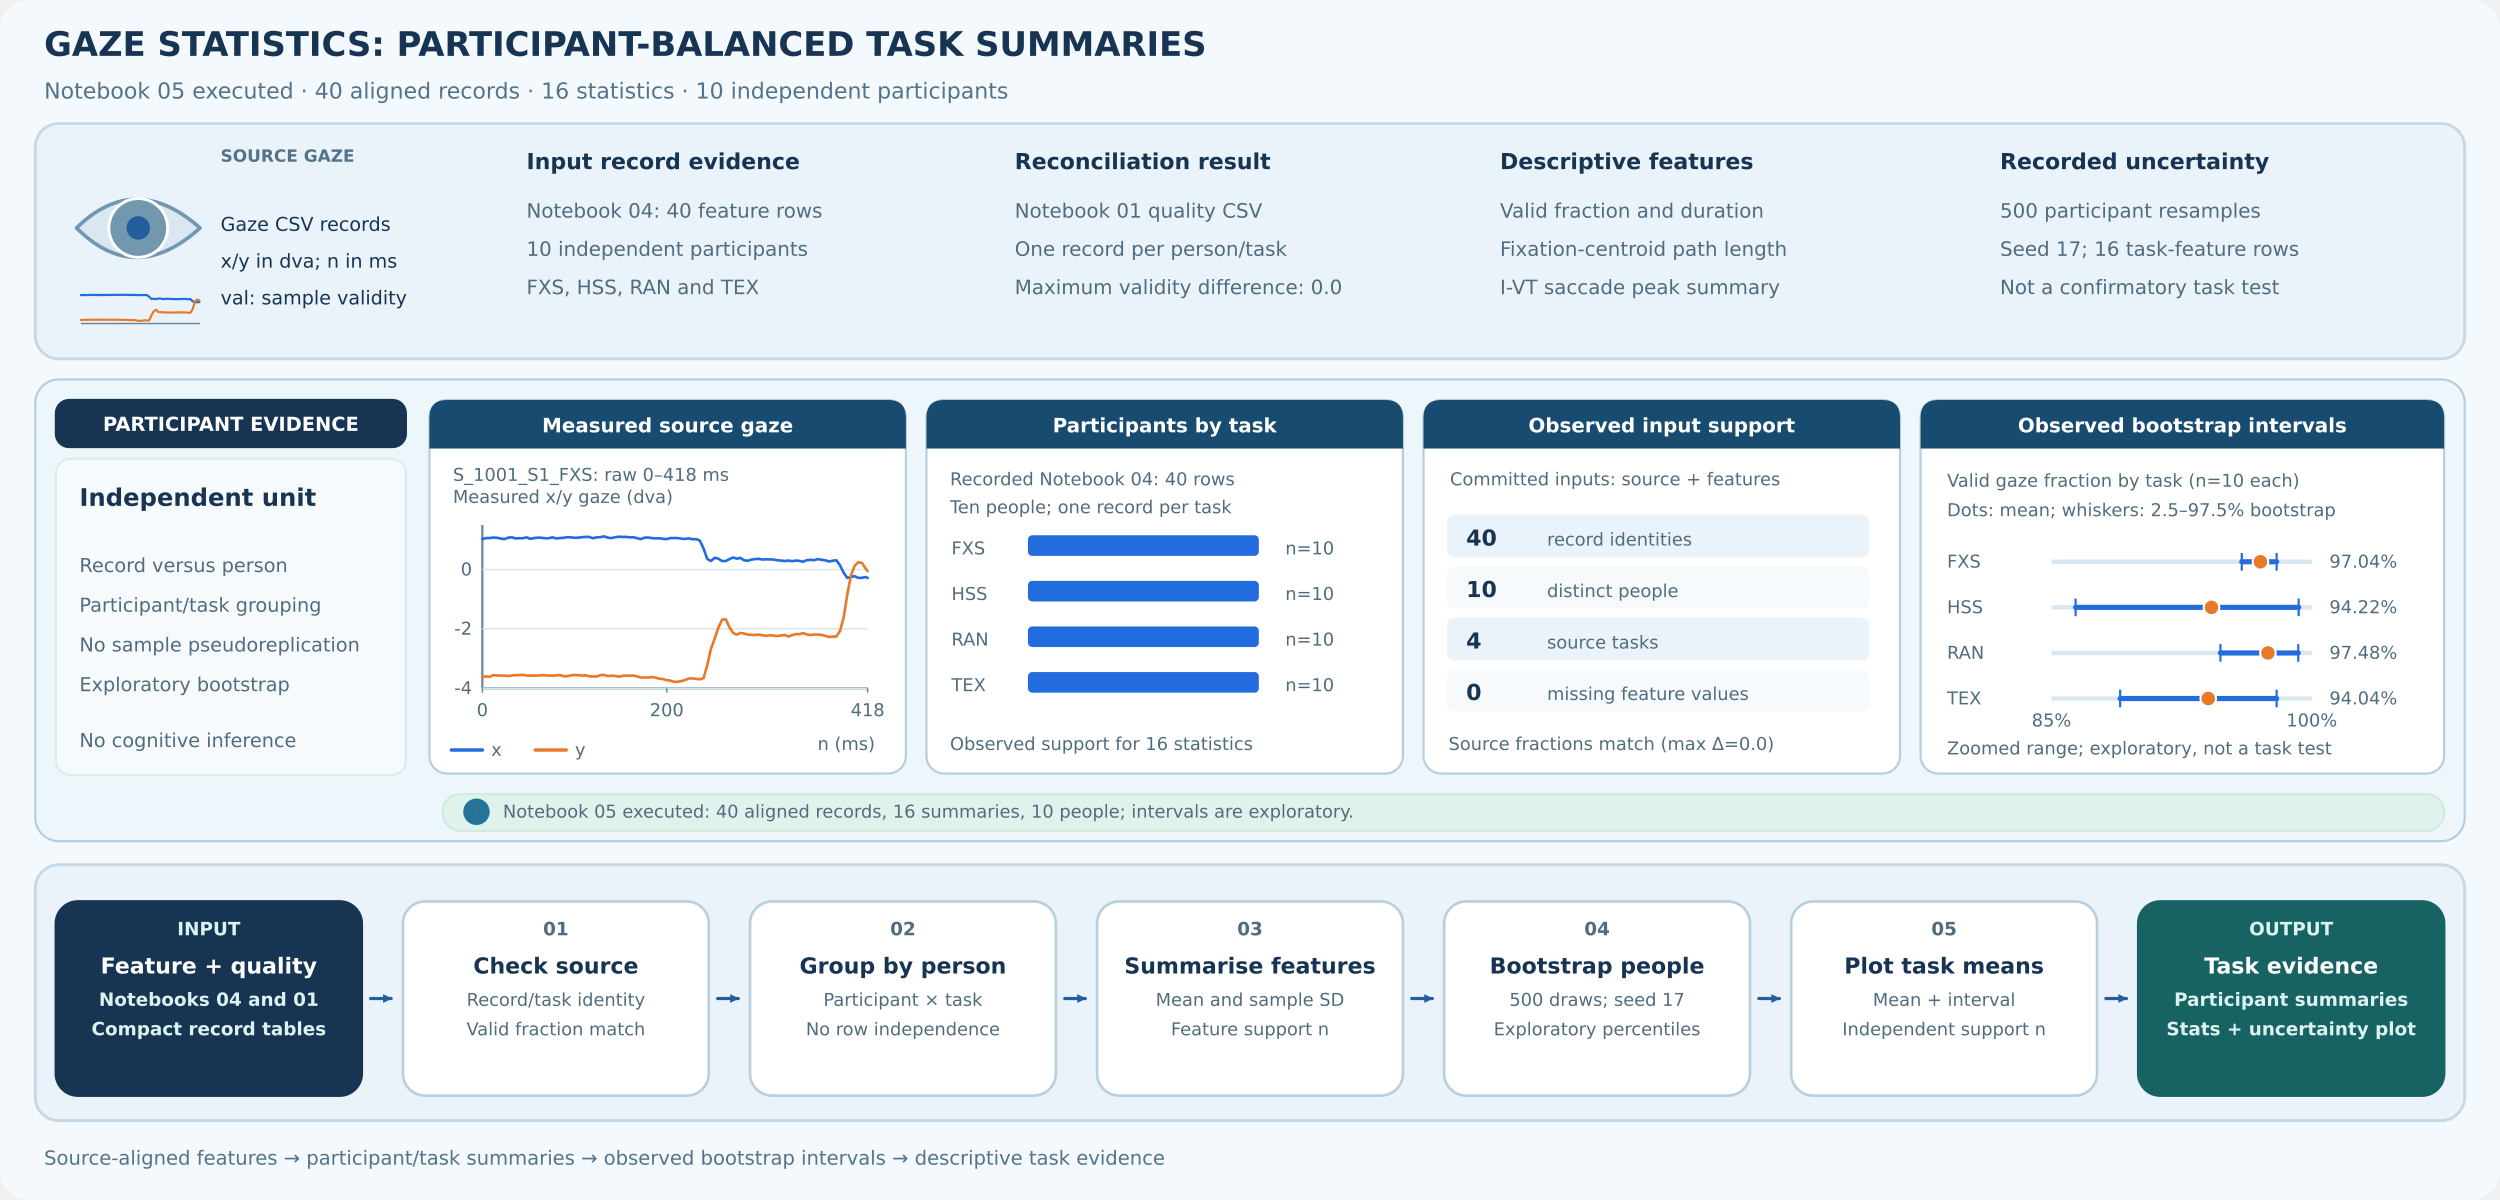
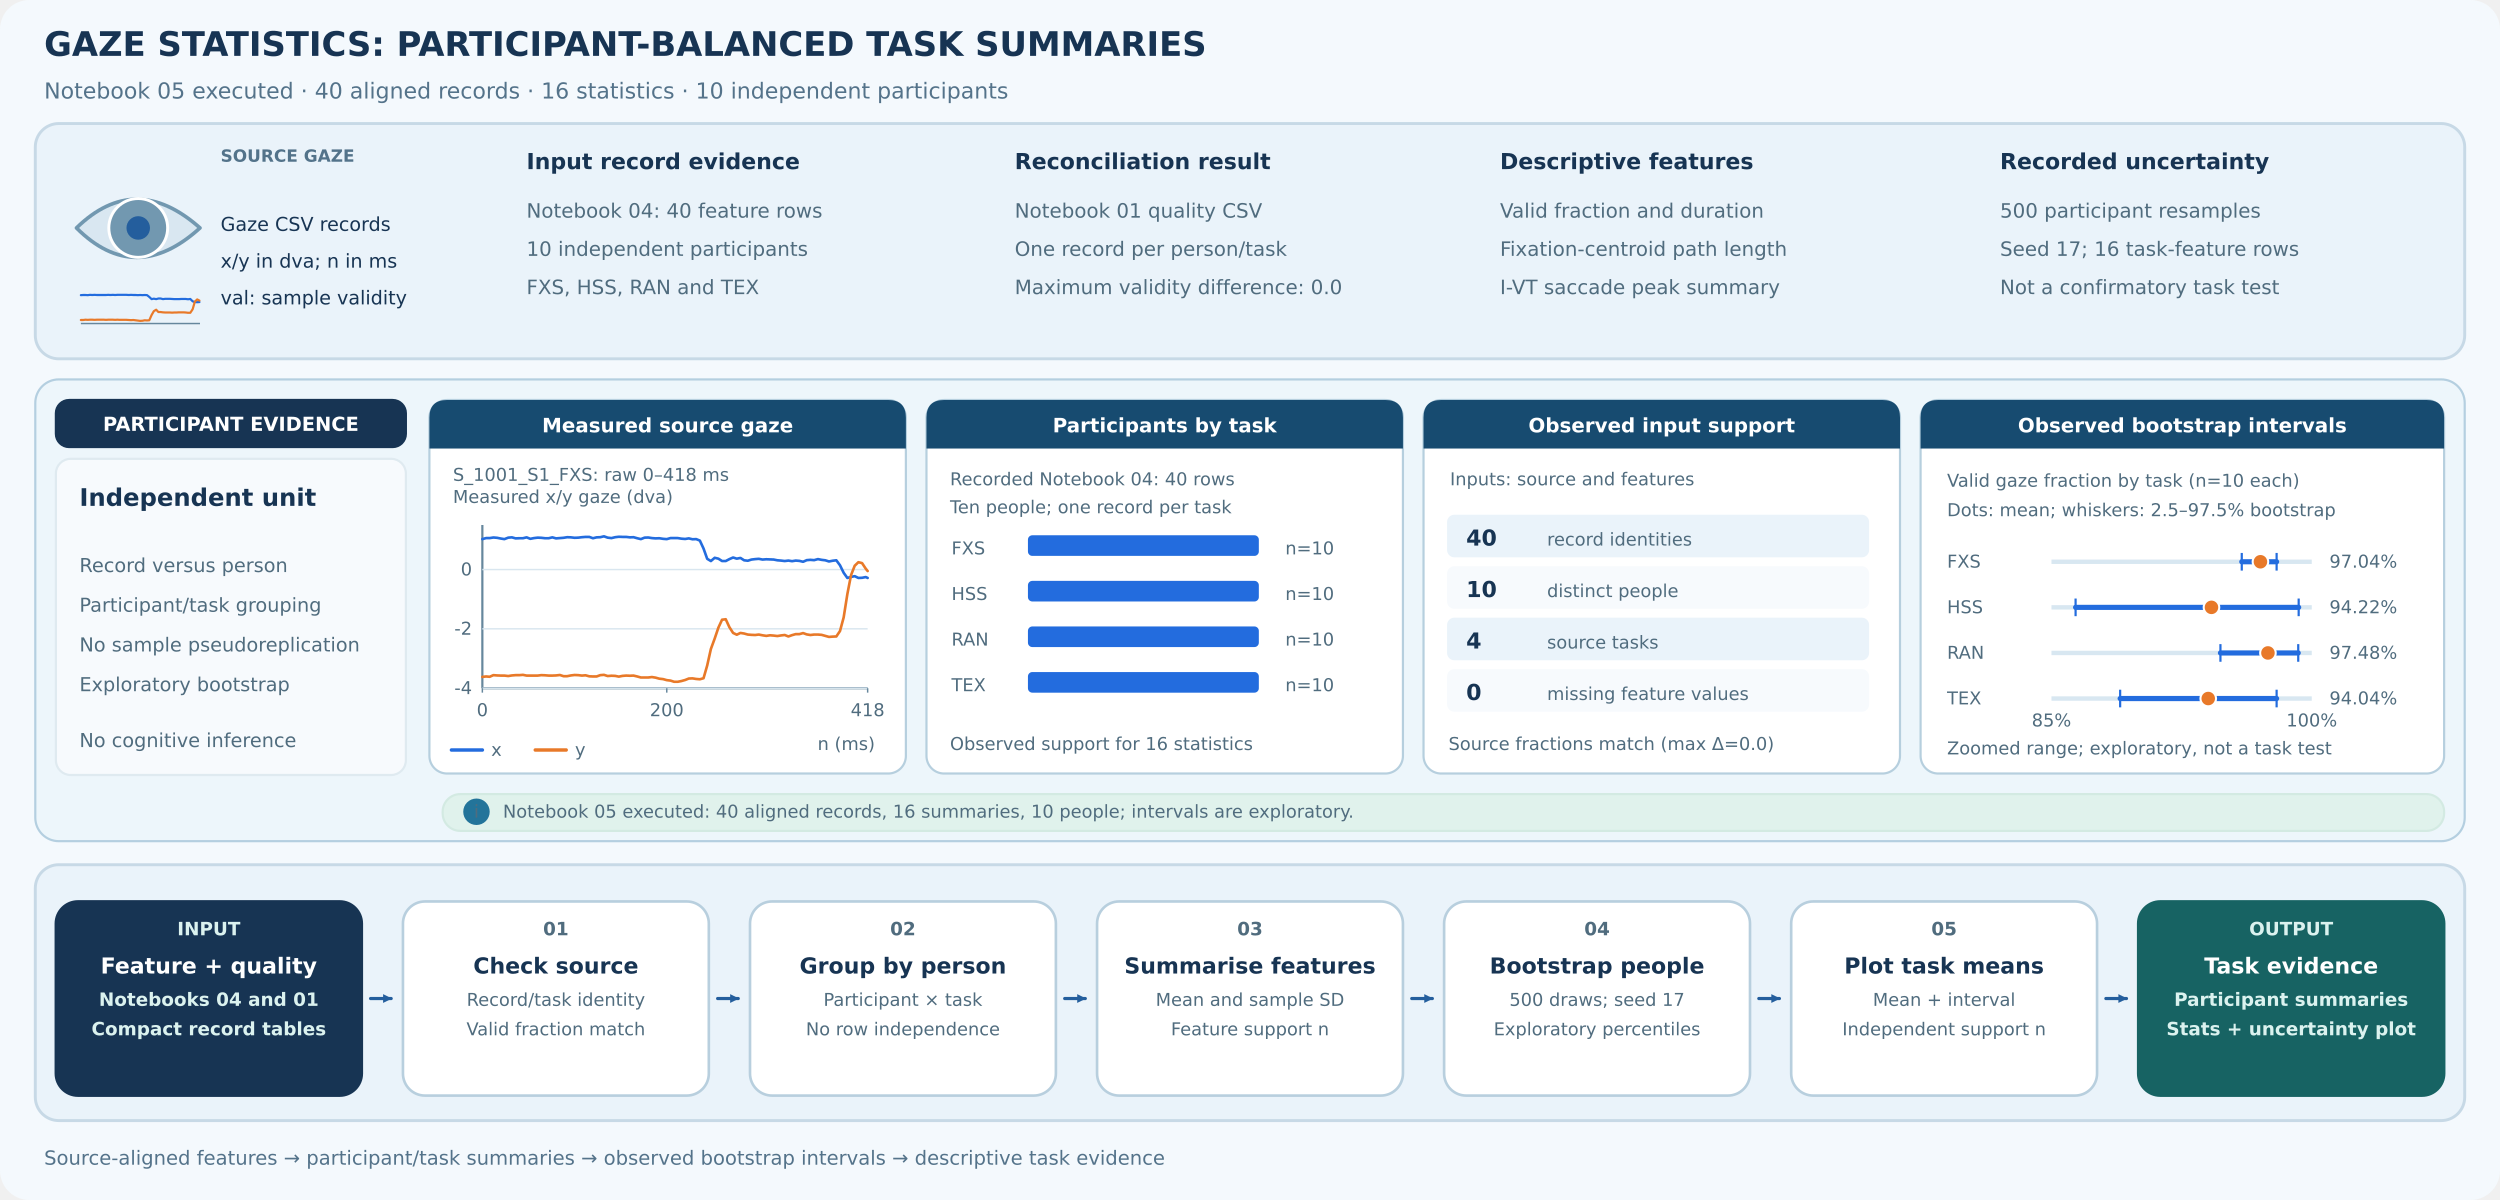
<svg xmlns="http://www.w3.org/2000/svg" width="1700" height="816" viewBox="0 0 1700 816" role="img" aria-labelledby="svg-title svg-desc">
  <defs>
    <style>
.title{font:700 23px DejaVu Sans,Arial,sans-serif;fill:#173453}.subtitle{font:400 15px DejaVu Sans,Arial,sans-serif;fill:#54738A}.sourceheading{font:700 11.5px DejaVu Sans,Arial,sans-serif;fill:#53738A}.sourcebody{font:400 13px DejaVu Sans,Arial,sans-serif;fill:#173453}.ctxhead{font:700 15px DejaVu Sans,Arial,sans-serif;fill:#173453}.ctxbody{font:400 13.5px DejaVu Sans,Arial,sans-serif;fill:#506C7E}.focushead{font:700 16.5px DejaVu Sans,Arial,sans-serif;fill:#173453}.focusbody{font:400 13.1px DejaVu Sans,Arial,sans-serif;fill:#506C7E}.sectionlabel{font:700 13.2px DejaVu Sans,Arial,sans-serif;fill:white}.panelhead{font:700 13.5px DejaVu Sans,Arial,sans-serif;fill:white}.panelbody{font:400 12.1px DejaVu Sans,Arial,sans-serif;fill:#506C7E}.nodeid{font:700 12.5px DejaVu Sans,Arial,sans-serif;fill:#506C7E}.nodetitle{font:700 15px DejaVu Sans,Arial,sans-serif;fill:#173453}.nodedesc{font:400 12.1px DejaVu Sans,Arial,sans-serif;fill:#506C7E}.endnodeid{font:700 12.5px DejaVu Sans,Arial,sans-serif;fill:#DBF2EF}.endnodetitle{font:700 15px DejaVu Sans,Arial,sans-serif;fill:white}.footer{font:400 13.3px DejaVu Sans,Arial,sans-serif;fill:#54738A}</style>
    <marker id="arr" markerWidth="6" markerHeight="6" refX="5.5" refY="3" orient="auto" markerUnits="userSpaceOnUse">
      <path d="M0 0 L6 3 L0 6 Z" fill="#245E9D" />
    </marker>
  </defs>
  <rect x="0" y="0" width="1700" height="816" rx="20" fill="#F4F9FD" stroke="none" stroke-width="1" />
  <g id="band-0-header">
    <text x="30" y="38" class="title">GAZE STATISTICS: PARTICIPANT-BALANCED TASK SUMMARIES</text>
    <text x="30" y="67" class="subtitle">Notebook 05 executed · 40 aligned records · 16 statistics · 10 independent participants</text>
  </g>
  <g id="band-1-context">
    <rect x="24" y="84" width="1652" height="160" rx="16" fill="#EAF3FA" stroke="#C7D9E6" stroke-width="2" />
    <g id="source">
      <text x="150" y="110" class="sourceheading">SOURCE GAZE</text>
      <path d="M52 155 Q92 116 136 155 Q92 195 52 155Z" fill="#D9E7F1" stroke="#7298B0" stroke-width="2.5" stroke-linejoin="round" />
      <circle cx="94" cy="155" r="20" fill="#7298B0" stroke="#FFFFFF" stroke-width="2" />
      <circle cx="94" cy="155" r="8" fill="#245E9D" />
      <line x1="55" y1="220" x2="136" y2="220" stroke="#66879D" stroke-width="1" />
      <path d="M55.0 200.7 L56.6 200.6 L58.1 200.6 L59.7 200.7 L61.2 200.5 L62.8 200.6 L64.3 200.5 L65.9 200.6 L67.4 200.6 L69.0 200.6 L70.5 200.6 L72.1 200.6 L73.6 200.5 L75.2 200.6 L76.7 200.5 L78.3 200.6 L79.8 200.5 L81.4 200.5 L82.9 200.5 L84.5 200.5 L86.0 200.5 L87.6 200.6 L89.1 200.5 L90.7 200.6 L92.2 200.6 L93.8 200.7 L95.3 200.6 L96.9 200.7 L98.4 200.6 L100.0 200.7 L101.5 201.9 L103.1 203.4 L104.6 203.1 L106.2 203.4 L107.7 203.0 L109.3 203.0 L110.8 203.4 L112.4 203.2 L113.9 203.2 L115.5 203.2 L117.0 203.3 L118.6 203.4 L120.1 203.4 L121.7 203.4 L123.2 203.3 L124.8 203.3 L126.3 203.3 L127.9 203.5 L129.4 203.3 L131.0 204.9 L132.5 205.4 L134.1 205.5 L135.6 205.4" fill="none" stroke="#236CDE" stroke-width="1.5" stroke-linecap="round" stroke-linejoin="round" />
      <path d="M55.0 217.6 L56.6 217.6 L58.1 217.4 L59.7 217.5 L61.2 217.4 L62.8 217.4 L64.3 217.5 L65.9 217.4 L67.4 217.4 L69.0 217.4 L70.5 217.4 L72.1 217.5 L73.6 217.4 L75.2 217.4 L76.7 217.4 L78.3 217.5 L79.8 217.4 L81.4 217.5 L82.9 217.5 L84.5 217.5 L86.0 217.5 L87.6 217.6 L89.1 217.7 L90.7 217.6 L92.2 217.8 L93.8 218.0 L95.3 218.2 L96.9 218.1 L98.4 217.8 L100.0 217.9 L101.5 217.8 L103.1 214.2 L104.6 211.6 L106.2 210.6 L107.7 212.2 L109.3 212.2 L110.8 212.4 L112.4 212.5 L113.9 212.5 L115.5 212.5 L117.0 212.6 L118.6 212.5 L120.1 212.5 L121.7 212.4 L123.2 212.4 L124.8 212.4 L126.3 212.5 L127.9 212.7 L129.4 212.7 L131.0 210.3 L132.5 205.1 L134.1 203.6 L135.6 204.4" fill="none" stroke="#E87929" stroke-width="1.5" stroke-linecap="round" stroke-linejoin="round" />
      <text x="150" y="157" class="sourcebody">Gaze CSV records</text>
      <text x="150" y="182" class="sourcebody">x/y in dva; n in ms</text>
      <text x="150" y="207" class="sourcebody">val: sample validity</text>
    </g>
    <g id="context-1">
      <text x="358" y="115" class="ctxhead">Input record evidence</text>
      <text x="358" y="148" class="ctxbody">Notebook 04: 40 feature rows</text>
      <text x="358" y="174" class="ctxbody">10 independent participants</text>
      <text x="358" y="200" class="ctxbody">FXS, HSS, RAN and TEX</text>
    </g>
    <g id="context-2">
      <text x="690" y="115" class="ctxhead">Reconciliation result</text>
      <text x="690" y="148" class="ctxbody">Notebook 01 quality CSV</text>
      <text x="690" y="174" class="ctxbody">One record per person/task</text>
      <text x="690" y="200" class="ctxbody">Maximum validity difference: 0.0</text>
    </g>
    <g id="context-3">
      <text x="1020" y="115" class="ctxhead">Descriptive features</text>
      <text x="1020" y="148" class="ctxbody">Valid fraction and duration</text>
      <text x="1020" y="174" class="ctxbody">Fixation-centroid path length</text>
      <text x="1020" y="200" class="ctxbody">I-VT saccade peak summary</text>
    </g>
    <g id="context-4">
      <text x="1360" y="115" class="ctxhead">Recorded uncertainty</text>
      <text x="1360" y="148" class="ctxbody">500 participant resamples</text>
      <text x="1360" y="174" class="ctxbody">Seed 17; 16 task-feature rows</text>
      <text x="1360" y="200" class="ctxbody">Not a confirmatory task test</text>
    </g>
  </g>
  <g id="band-2-analysis">
    <rect x="24" y="258" width="1652" height="314" rx="16" fill="#EDF6FB" stroke="#B4CFE0" stroke-width="1.5" />
    <g id="focus">
      <rect x="38" y="272" width="238" height="32" rx="9" fill="#173453" stroke="#173453" stroke-width="1.5" />
      <text x="157" y="293" class="sectionlabel" text-anchor="middle">PARTICIPANT EVIDENCE</text>
      <rect x="38" y="312" width="238" height="215" rx="10" fill="#F7FAFD" stroke="#DFEAF0" stroke-width="1.5" />
      <text x="54" y="344" class="focushead">Independent unit</text>
      <text x="54" y="389" class="focusbody">Record versus person</text>
      <text x="54" y="416" class="focusbody">Participant/task grouping</text>
      <text x="54" y="443" class="focusbody">No sample pseudoreplication</text>
      <text x="54" y="470" class="focusbody">Exploratory bootstrap</text>
      <text x="54" y="508" class="focusbody">No cognitive inference</text>
    </g>
    <g id="panels">
      <g id="panel-1">
        <rect x="292" y="272" width="324" height="254" rx="12" fill="#FFFFFF" stroke="#B6CFDE" stroke-width="1.5" />
        <path d="M304 272 H604 Q616 272 616 284 V305 H292 V284 Q292 272 304 272 Z" fill="#174B70" />
        <text x="454" y="294" class="panelhead" text-anchor="middle">Measured source gaze</text>
        <g id="scientific-panel-1">
          <text x="308" y="327" class="panelbody">S_1001_S1_FXS: raw 0–418 ms</text>
          <text x="308" y="342" class="panelbody">Measured x/y gaze (dva)</text>
          <line x1="328" y1="357" x2="328" y2="468" stroke="#66879D" stroke-width="1.5" />
          <line x1="328" y1="468" x2="590" y2="468" stroke="#66879D" stroke-width="1.5" />
          <line x1="328" y1="468" x2="590" y2="468" stroke="#D9E6EF" stroke-width="1" />
          <text x="321" y="472" class="panelbody" text-anchor="end">-4</text>
          <line x1="328" y1="427.6" x2="590" y2="427.6" stroke="#D9E6EF" stroke-width="1" />
          <text x="321" y="431.6" class="panelbody" text-anchor="end">-2</text>
          <line x1="328" y1="387.3" x2="590" y2="387.3" stroke="#D9E6EF" stroke-width="1" />
          <text x="321" y="391.3" class="panelbody" text-anchor="end">0</text>
          <line x1="328" y1="468" x2="328" y2="471" stroke="#66879D" stroke-width="1" />
          <text x="328" y="487" class="panelbody" text-anchor="middle">0</text>
          <line x1="453.4" y1="468" x2="453.4" y2="471" stroke="#66879D" stroke-width="1" />
          <text x="453.4" y="487" class="panelbody" text-anchor="middle">200</text>
          <line x1="590" y1="468" x2="590" y2="471" stroke="#66879D" stroke-width="1" />
          <text x="590" y="487" class="panelbody" text-anchor="middle">418</text>
          <path d="M328.0 366.6 L330.5 365.9 L333.0 365.9 L335.5 365.5 L338.0 365.7 L340.5 366.2 L343.0 366.6 L345.6 365.6 L348.1 365.4 L350.6 366.1 L353.1 366.0 L355.6 366.0 L358.1 365.4 L360.6 366.4 L363.1 365.9 L365.6 365.6 L368.1 365.7 L370.6 366.0 L373.1 366.0 L375.6 365.4 L378.1 366.1 L380.7 365.9 L383.2 365.7 L385.7 365.3 L388.2 365.4 L390.7 365.7 L393.2 365.6 L395.7 365.3 L398.2 365.1 L400.7 365.1 L403.2 366.0 L405.7 365.4 L408.2 365.3 L410.7 364.7 L413.2 365.6 L415.8 365.9 L418.3 365.3 L420.8 365.0 L423.3 365.1 L425.8 365.1 L428.3 365.4 L430.8 365.3 L433.3 366.0 L435.8 366.6 L438.3 365.6 L440.8 365.5 L443.3 365.9 L445.8 366.1 L448.3 366.0 L450.9 366.4 L453.4 366.6 L455.9 365.9 L458.4 365.9 L460.9 365.9 L463.4 366.3 L465.9 366.5 L468.4 366.1 L470.9 366.7 L473.4 366.6 L475.9 367.6 L478.4 373.0 L480.9 380.0 L483.4 381.5 L486.0 379.3 L488.5 379.9 L491.0 381.5 L493.5 381.5 L496.0 380.2 L498.5 379.1 L501.0 379.9 L503.5 379.4 L506.0 381.0 L508.5 381.3 L511.0 380.5 L513.5 380.2 L516.0 380.0 L518.5 380.5 L521.1 380.3 L523.6 380.4 L526.1 380.5 L528.6 381.0 L531.1 381.2 L533.6 381.5 L536.1 381.2 L538.6 381.6 L541.1 381.2 L543.6 381.4 L546.1 382.0 L548.6 380.9 L551.1 380.7 L553.6 380.9 L556.2 380.2 L558.7 380.7 L561.2 381.0 L563.7 381.8 L566.2 381.3 L568.7 381.0 L571.2 384.4 L573.7 389.5 L576.2 393.0 L578.7 392.3 L581.2 391.8 L583.7 393.0 L586.2 392.9 L588.7 392.4 L590.0 393.0" fill="none" stroke="#236CDE" stroke-width="1.8" stroke-linecap="round" stroke-linejoin="round" />
          <path d="M328.0 460.3 L330.5 460.0 L333.0 460.2 L335.5 459.1 L338.0 459.3 L340.5 459.4 L343.0 459.4 L345.6 459.7 L348.1 459.3 L350.6 459.1 L353.1 459.1 L355.6 458.9 L358.1 459.4 L360.6 459.4 L363.1 459.4 L365.6 459.4 L368.1 459.1 L370.6 459.2 L373.1 459.4 L375.6 459.4 L378.1 459.3 L380.7 459.0 L383.2 459.8 L385.7 459.8 L388.2 459.3 L390.7 459.0 L393.2 459.1 L395.7 459.4 L398.2 459.2 L400.7 459.9 L403.2 460.0 L405.7 460.0 L408.2 459.1 L410.7 458.9 L413.2 459.7 L415.8 459.5 L418.3 459.6 L420.8 460.1 L423.3 459.6 L425.8 459.4 L428.3 459.5 L430.8 459.4 L433.3 460.0 L435.8 460.7 L438.3 460.7 L440.8 460.7 L443.3 460.4 L445.8 460.8 L448.3 461.5 L450.9 461.8 L453.4 462.5 L455.9 462.8 L458.4 463.6 L460.9 463.6 L463.4 463.1 L465.9 462.4 L468.4 461.4 L470.9 461.3 L473.4 461.7 L475.9 461.9 L478.4 461.2 L480.9 452.5 L483.4 441.3 L486.0 434.2 L488.5 426.8 L491.0 421.4 L493.5 421.1 L496.0 426.5 L498.5 430.4 L501.0 431.6 L503.5 430.4 L506.0 430.8 L508.5 431.5 L511.0 431.7 L513.5 431.8 L516.0 431.5 L518.5 432.0 L521.1 432.4 L523.6 432.0 L526.1 432.2 L528.6 432.5 L531.1 432.1 L533.6 431.8 L536.1 432.8 L538.6 431.9 L541.1 431.2 L543.6 431.2 L546.1 430.5 L548.6 431.4 L551.1 431.8 L553.6 431.5 L556.2 431.5 L558.7 431.7 L561.2 432.4 L563.7 433.1 L566.2 432.9 L568.7 432.8 L571.2 429.1 L573.7 419.8 L576.2 404.0 L578.7 391.1 L581.2 384.7 L583.7 382.3 L586.2 382.9 L588.7 386.7 L590.0 388.3" fill="none" stroke="#E87929" stroke-width="1.8" stroke-linecap="round" stroke-linejoin="round" />
          <path d="M307 510 L328 510" fill="none" stroke="#236CDE" stroke-width="2.4" stroke-linecap="round" stroke-linejoin="round" />
          <text x="334" y="514" class="panelbody">x</text>
          <path d="M364 510 L385 510" fill="none" stroke="#E87929" stroke-width="2.4" stroke-linecap="round" stroke-linejoin="round" />
          <text x="391" y="514" class="panelbody">y</text>
          <text x="595" y="510" class="panelbody" text-anchor="end">n (ms)</text>
        </g>
      </g>
      <g id="panel-2">
        <rect x="630" y="272" width="324" height="254" rx="12" fill="#FFFFFF" stroke="#B6CFDE" stroke-width="1.5" />
        <path d="M642 272 H942 Q954 272 954 284 V305 H630 V284 Q630 272 642 272Z" fill="#174B70" />
        <text x="792" y="294" class="panelhead" text-anchor="middle">Participants by task</text>
        <g id="scientific-panel-2">
          <text x="646" y="330" class="panelbody">Recorded Notebook 04: 40 rows</text>
          <text x="646" y="349" class="panelbody">Ten people; one record per task</text>
          <text x="647" y="377" class="panelbody">FXS</text>
          <rect x="699" y="364" width="157" height="14" rx="3" fill="#EAF3FA" stroke="none" stroke-width="0" />
          <rect x="699" y="364" width="157" height="14" rx="3" fill="#236CDE" stroke="none" stroke-width="0" />
          <text x="874" y="377" class="panelbody">n=10</text>
          <text x="647" y="408" class="panelbody">HSS</text>
          <rect x="699" y="395" width="157" height="14" rx="3" fill="#EAF3FA" stroke="none" stroke-width="0" />
          <rect x="699" y="395" width="157" height="14" rx="3" fill="#236CDE" stroke="none" stroke-width="0" />
          <text x="874" y="408" class="panelbody">n=10</text>
          <text x="647" y="439" class="panelbody">RAN</text>
          <rect x="699" y="426" width="157" height="14" rx="3" fill="#EAF3FA" stroke="none" stroke-width="0" />
          <rect x="699" y="426" width="157" height="14" rx="3" fill="#236CDE" stroke="none" stroke-width="0" />
          <text x="874" y="439" class="panelbody">n=10</text>
          <text x="647" y="470" class="panelbody">TEX</text>
          <rect x="699" y="457" width="157" height="14" rx="3" fill="#EAF3FA" stroke="none" stroke-width="0" />
          <rect x="699" y="457" width="157" height="14" rx="3" fill="#236CDE" stroke="none" stroke-width="0" />
          <text x="874" y="470" class="panelbody">n=10</text>
          <text x="646" y="510" class="panelbody">Observed support for 16 statistics</text>
        </g>
      </g>
      <g id="panel-3">
        <rect x="968" y="272" width="324" height="254" rx="12" fill="#FFFFFF" stroke="#B6CFDE" stroke-width="1.5" />
        <path d="M980 272 H1280 Q1292 272 1292 284 V305 H968 V284 Q968 272 980 272Z" fill="#174B70" />
        <text x="1130" y="294" class="panelhead" text-anchor="middle">Observed input support</text>
        <g id="scientific-panel-3">
-           <text x="986" y="330" class="panelbody">Committed inputs: source + features</text>
+           <text x="986" y="330" class="panelbody">Inputs: source and features</text>
          <rect x="984" y="350" width="287" height="29" rx="5" fill="#EAF3FA" stroke="none" stroke-width="0" />
          <text x="997" y="371" class="ctxhead">40</text>
          <text x="1052" y="371" class="panelbody">record identities</text>
          <rect x="984" y="385" width="287" height="29" rx="5" fill="#F7FAFD" stroke="none" stroke-width="0" />
          <text x="997" y="406" class="ctxhead">10</text>
          <text x="1052" y="406" class="panelbody">distinct people</text>
          <rect x="984" y="420" width="287" height="29" rx="5" fill="#EAF3FA" stroke="none" stroke-width="0" />
          <text x="997" y="441" class="ctxhead">4</text>
          <text x="1052" y="441" class="panelbody">source tasks</text>
          <rect x="984" y="455" width="287" height="29" rx="5" fill="#F7FAFD" stroke="none" stroke-width="0" />
          <text x="997" y="476" class="ctxhead">0</text>
          <text x="1052" y="476" class="panelbody">missing feature values</text>
          <text x="985" y="510" class="panelbody">Source fractions match (max Δ=0.0)</text>
        </g>
      </g>
      <g id="panel-4">
        <rect x="1306" y="272" width="356" height="254" rx="12" fill="#FFFFFF" stroke="#B6CFDE" stroke-width="1.5" />
        <path d="M1318 272 H1650 Q1662 272 1662 284 V305 H1306 V284 Q1306 272 1318 272Z" fill="#174B70" />
        <text x="1484" y="294" class="panelhead" text-anchor="middle">Observed bootstrap intervals</text>
        <g id="scientific-panel-4">
          <text x="1324" y="331" class="panelbody">Valid gaze fraction by task (n=10 each)</text>
          <text x="1324" y="351" class="panelbody">Dots: mean; whiskers: 2.5–97.5% bootstrap</text>
          <text x="1324" y="386" class="panelbody">FXS</text>
          <line x1="1395" y1="382" x2="1572" y2="382" stroke="#D8E7F1" stroke-width="3" />
          <line x1="1524.4" y1="382" x2="1548.1" y2="382" stroke="#236CDE" stroke-width="3.5" stroke-linecap="round" />
          <line x1="1524.4" y1="376" x2="1524.4" y2="388" stroke="#236CDE" stroke-width="1.5" />
          <line x1="1548.1" y1="376" x2="1548.1" y2="388" stroke="#236CDE" stroke-width="1.5" />
          <circle cx="1537.1" cy="382" r="5.3" fill="#E87929" stroke="#FFFFFF" stroke-width="1.4" />
          <text x="1584" y="386" class="panelbody">97.04%</text>
          <text x="1324" y="417" class="panelbody">HSS</text>
          <line x1="1395" y1="413" x2="1572" y2="413" stroke="#D8E7F1" stroke-width="3" />
          <line x1="1411.4" y1="413" x2="1563.1" y2="413" stroke="#236CDE" stroke-width="3.5" stroke-linecap="round" />
          <line x1="1411.4" y1="407" x2="1411.4" y2="419" stroke="#236CDE" stroke-width="1.5" />
          <line x1="1563.1" y1="407" x2="1563.1" y2="419" stroke="#236CDE" stroke-width="1.5" />
          <circle cx="1503.8" cy="413" r="5.3" fill="#E87929" stroke="#FFFFFF" stroke-width="1.4" />
          <text x="1584" y="417" class="panelbody">94.22%</text>
          <text x="1324" y="448" class="panelbody">RAN</text>
          <line x1="1395" y1="444" x2="1572" y2="444" stroke="#D8E7F1" stroke-width="3" />
          <line x1="1509.9" y1="444" x2="1562.8" y2="444" stroke="#236CDE" stroke-width="3.5" stroke-linecap="round" />
          <line x1="1509.9" y1="438" x2="1509.9" y2="450" stroke="#236CDE" stroke-width="1.5" />
          <line x1="1562.8" y1="438" x2="1562.8" y2="450" stroke="#236CDE" stroke-width="1.5" />
          <circle cx="1542.2" cy="444" r="5.3" fill="#E87929" stroke="#FFFFFF" stroke-width="1.4" />
          <text x="1584" y="448" class="panelbody">97.48%</text>
          <text x="1324" y="479" class="panelbody">TEX</text>
          <line x1="1395" y1="475" x2="1572" y2="475" stroke="#D8E7F1" stroke-width="3" />
          <line x1="1441.7" y1="475" x2="1548.1" y2="475" stroke="#236CDE" stroke-width="3.5" stroke-linecap="round" />
          <line x1="1441.7" y1="469" x2="1441.7" y2="481" stroke="#236CDE" stroke-width="1.5" />
          <line x1="1548.1" y1="469" x2="1548.1" y2="481" stroke="#236CDE" stroke-width="1.5" />
          <circle cx="1501.6" cy="475" r="5.3" fill="#E87929" stroke="#FFFFFF" stroke-width="1.4" />
          <text x="1584" y="479" class="panelbody">94.04%</text>
          <text x="1395" y="494" class="panelbody" text-anchor="middle">85%</text>
          <text x="1572" y="494" class="panelbody" text-anchor="middle">100%</text>
          <text x="1324" y="513" class="panelbody">Zoomed range; exploratory, not a task test</text>
        </g>
      </g>
    </g>
    <g id="scientific-note">
      <rect x="301" y="540" width="1361" height="25" rx="12" fill="#E0F2EC" stroke="#D3EAE2" stroke-width="1.5" />
      <circle cx="324" cy="552" r="9" fill="#23749A" />
      <text x="324" y="556" class="panelbody" text-anchor="middle" fill="#FFFFFF" font-weight="700">i</text>
      <text x="342" y="556" class="panelbody" font-weight="700" fill="#173453">Notebook 05 executed: 40 aligned records, 16 summaries, 10 people; intervals are exploratory.</text>
    </g>
  </g>
  <g id="band-3-workflow">
    <rect x="24" y="588" width="1652" height="174" rx="16" fill="#EAF3FA" stroke="#C7D9E6" stroke-width="2" />
    <g id="nodes">
      <g id="node-0">
        <rect x="38" y="613" width="208" height="132" rx="15" fill="#173453" stroke="#173453" stroke-width="1.8" />
        <text x="142" y="636" class="endnodeid" text-anchor="middle">INPUT</text>
        <text x="142" y="662" class="endnodetitle" text-anchor="middle">Feature + quality</text>
        <text x="142" y="684" class="endnodeid" text-anchor="middle">Notebooks 04 and 01</text>
        <text x="142" y="704" class="endnodeid" text-anchor="middle">Compact record tables</text>
      </g>
      <g id="node-1">
        <rect x="274" y="613" width="208" height="132" rx="15" fill="#FFFFFF" stroke="#B8CFDE" stroke-width="1.8" />
        <text x="378" y="636" class="nodeid" text-anchor="middle">01</text>
        <text x="378" y="662" class="nodetitle" text-anchor="middle">Check source</text>
        <text x="378" y="684" class="nodedesc" text-anchor="middle">Record/task identity</text>
        <text x="378" y="704" class="nodedesc" text-anchor="middle">Valid fraction match</text>
      </g>
      <g id="node-2">
        <rect x="510" y="613" width="208" height="132" rx="15" fill="#FFFFFF" stroke="#B8CFDE" stroke-width="1.8" />
        <text x="614" y="636" class="nodeid" text-anchor="middle">02</text>
        <text x="614" y="662" class="nodetitle" text-anchor="middle">Group by person</text>
        <text x="614" y="684" class="nodedesc" text-anchor="middle">Participant × task</text>
        <text x="614" y="704" class="nodedesc" text-anchor="middle">No row independence</text>
      </g>
      <g id="node-3">
        <rect x="746" y="613" width="208" height="132" rx="15" fill="#FFFFFF" stroke="#B8CFDE" stroke-width="1.8" />
        <text x="850" y="636" class="nodeid" text-anchor="middle">03</text>
        <text x="850" y="662" class="nodetitle" text-anchor="middle">Summarise features</text>
        <text x="850" y="684" class="nodedesc" text-anchor="middle">Mean and sample SD</text>
        <text x="850" y="704" class="nodedesc" text-anchor="middle">Feature support n</text>
      </g>
      <g id="node-4">
        <rect x="982" y="613" width="208" height="132" rx="15" fill="#FFFFFF" stroke="#B8CFDE" stroke-width="1.8" />
        <text x="1086" y="636" class="nodeid" text-anchor="middle">04</text>
        <text x="1086" y="662" class="nodetitle" text-anchor="middle">Bootstrap people</text>
        <text x="1086" y="684" class="nodedesc" text-anchor="middle">500 draws; seed 17</text>
        <text x="1086" y="704" class="nodedesc" text-anchor="middle">Exploratory percentiles</text>
      </g>
      <g id="node-5">
        <rect x="1218" y="613" width="208" height="132" rx="15" fill="#FFFFFF" stroke="#B8CFDE" stroke-width="1.8" />
        <text x="1322" y="636" class="nodeid" text-anchor="middle">05</text>
        <text x="1322" y="662" class="nodetitle" text-anchor="middle">Plot task means</text>
        <text x="1322" y="684" class="nodedesc" text-anchor="middle">Mean + interval</text>
        <text x="1322" y="704" class="nodedesc" text-anchor="middle">Independent support n</text>
      </g>
      <g id="node-6">
        <rect x="1454" y="613" width="208" height="132" rx="15" fill="#176363" stroke="#176363" stroke-width="1.8" />
        <text x="1558" y="636" class="endnodeid" text-anchor="middle">OUTPUT</text>
        <text x="1558" y="662" class="endnodetitle" text-anchor="middle">Task evidence</text>
        <text x="1558" y="684" class="endnodeid" text-anchor="middle">Participant summaries</text>
        <text x="1558" y="704" class="endnodeid" text-anchor="middle">Stats + uncertainty plot</text>
      </g>
    </g>
    <g id="connectors">
      <path d="M252 679 L266 679" fill="none" stroke="#245E9D" stroke-width="2.2" stroke-linecap="round" stroke-linejoin="round" marker-end="url(#arr)" />
      <path d="M488 679 L502 679" fill="none" stroke="#245E9D" stroke-width="2.2" stroke-linecap="round" stroke-linejoin="round" marker-end="url(#arr)" />
      <path d="M724 679 L738 679" fill="none" stroke="#245E9D" stroke-width="2.2" stroke-linecap="round" stroke-linejoin="round" marker-end="url(#arr)" />
      <path d="M960 679 L974 679" fill="none" stroke="#245E9D" stroke-width="2.2" stroke-linecap="round" stroke-linejoin="round" marker-end="url(#arr)" />
      <path d="M1196 679 L1210 679" fill="none" stroke="#245E9D" stroke-width="2.2" stroke-linecap="round" stroke-linejoin="round" marker-end="url(#arr)" />
      <path d="M1432 679 L1446 679" fill="none" stroke="#245E9D" stroke-width="2.2" stroke-linecap="round" stroke-linejoin="round" marker-end="url(#arr)" />
    </g>
  </g>
  <g id="band-4-summary">
    <text x="30" y="792" class="footer">Source-aligned features → participant/task summaries → observed bootstrap intervals → descriptive task evidence</text>
  </g>
</svg>
